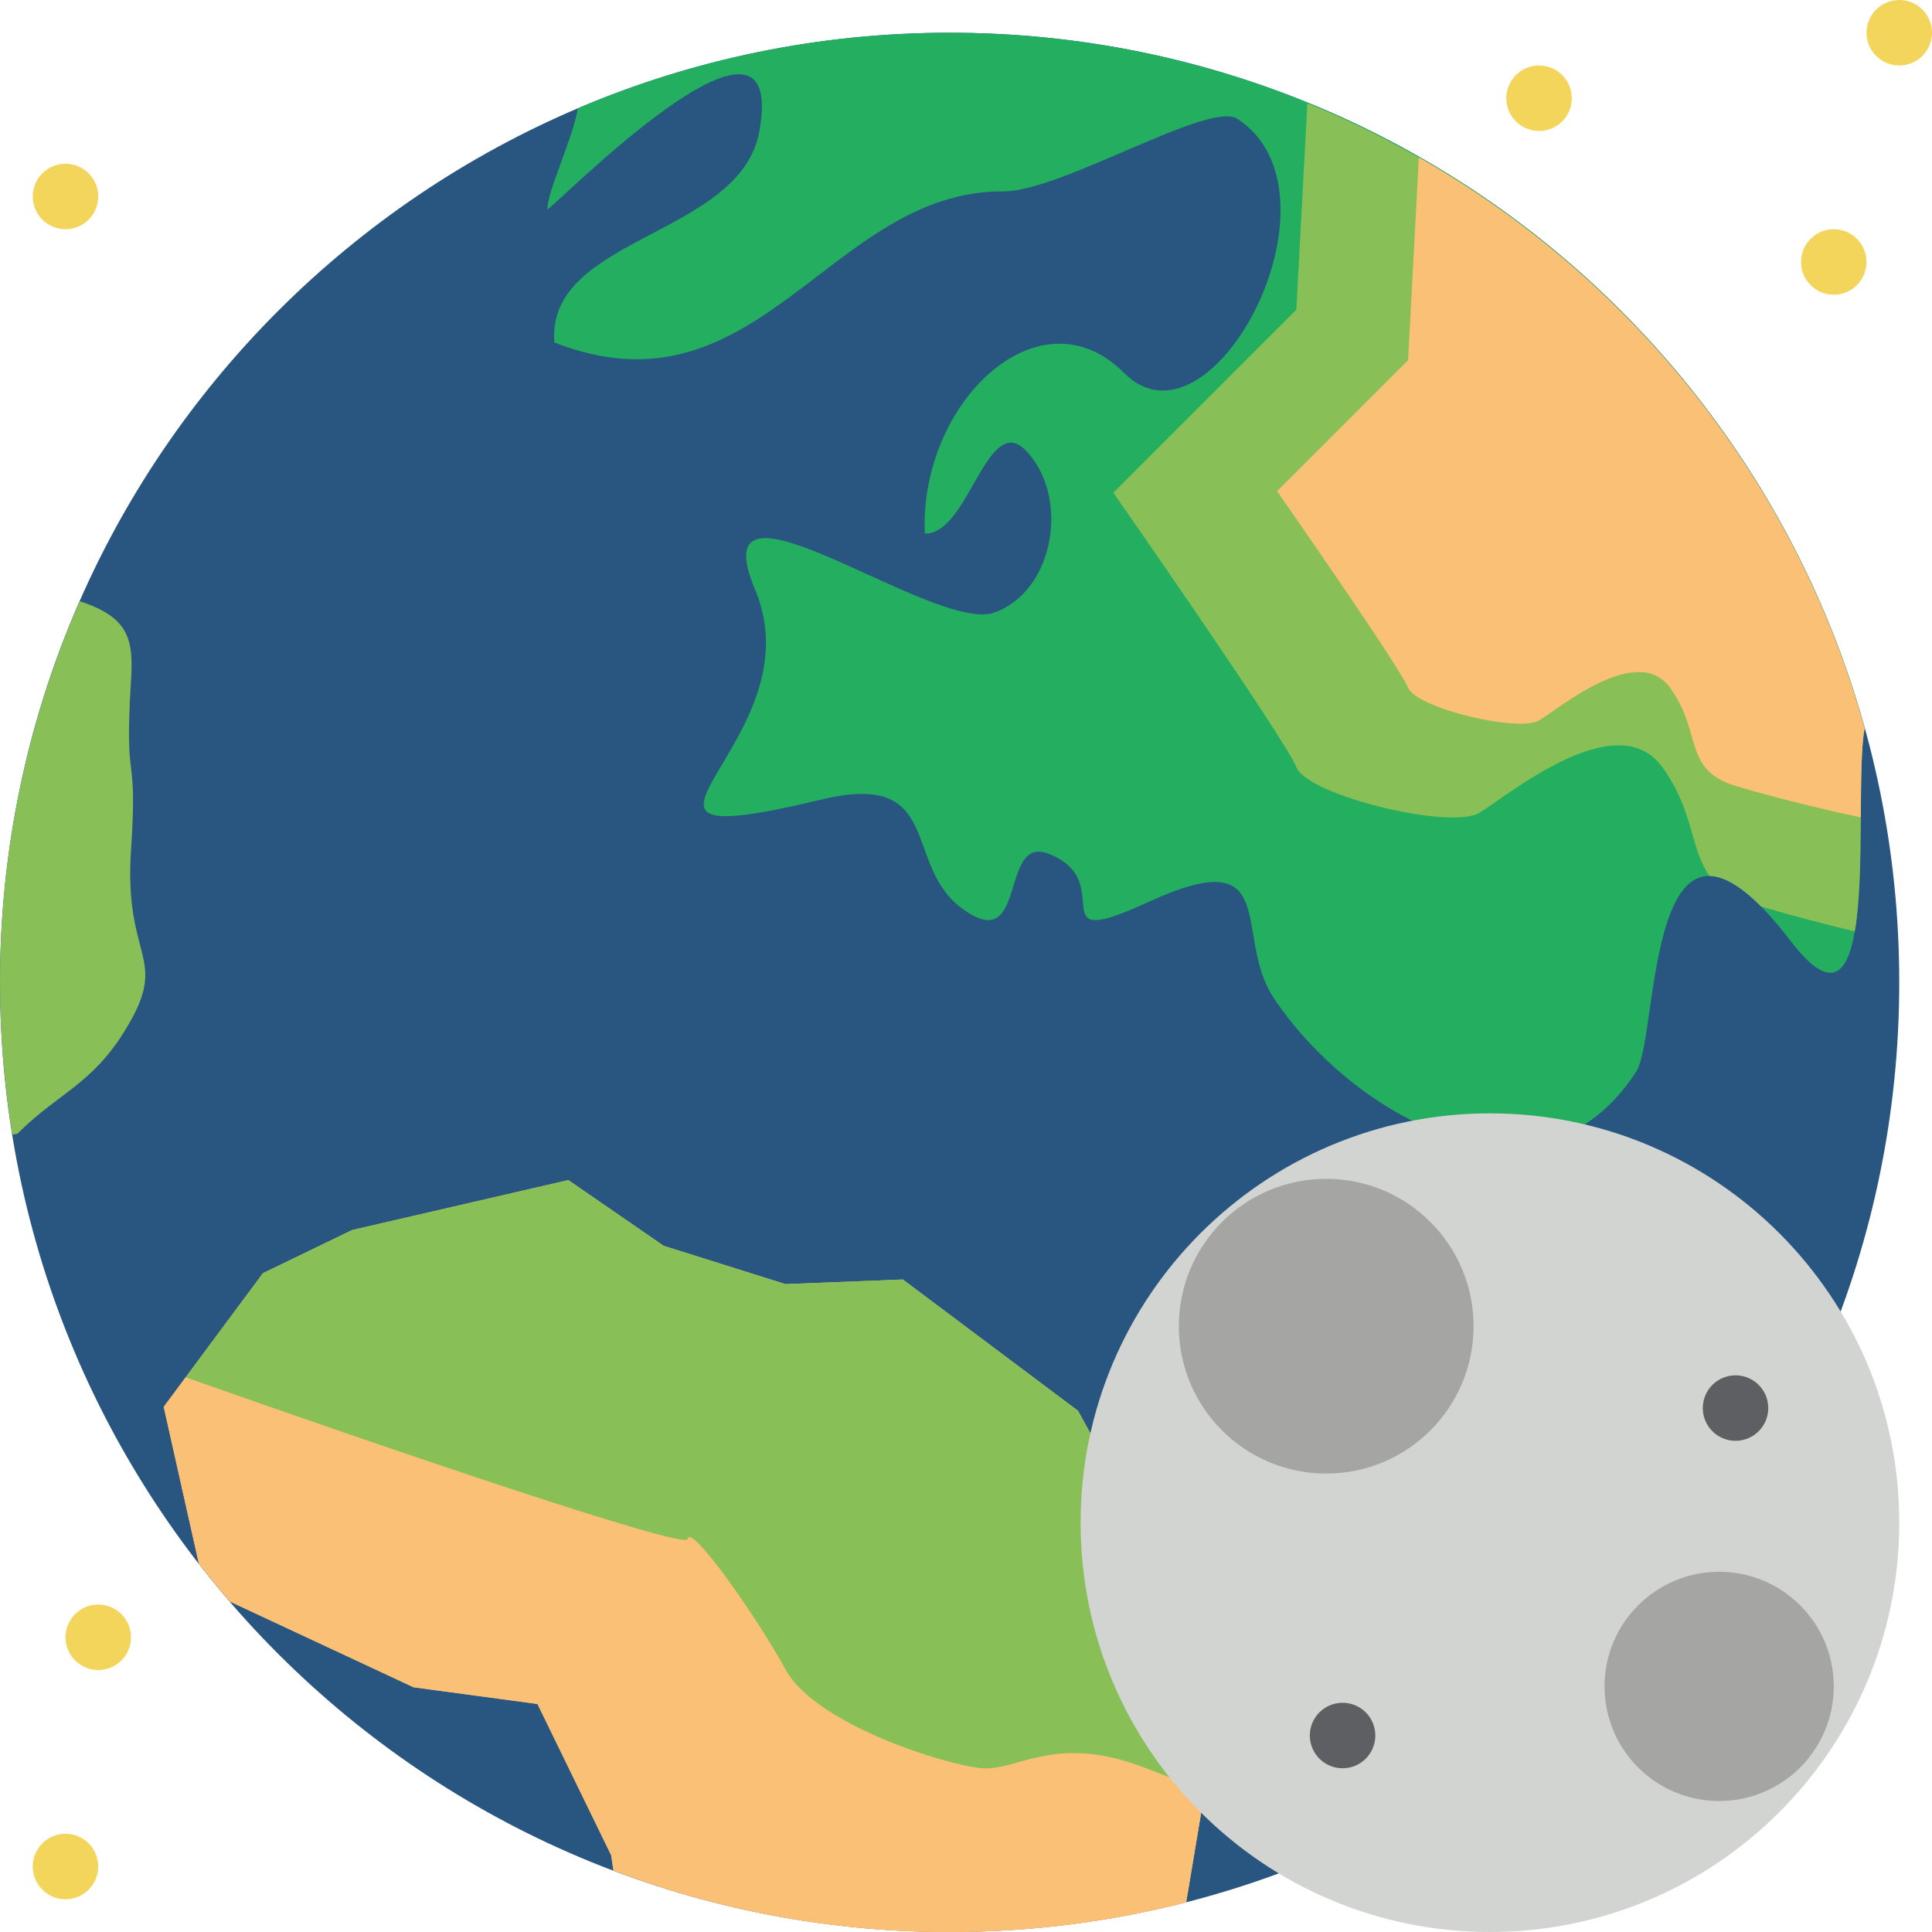
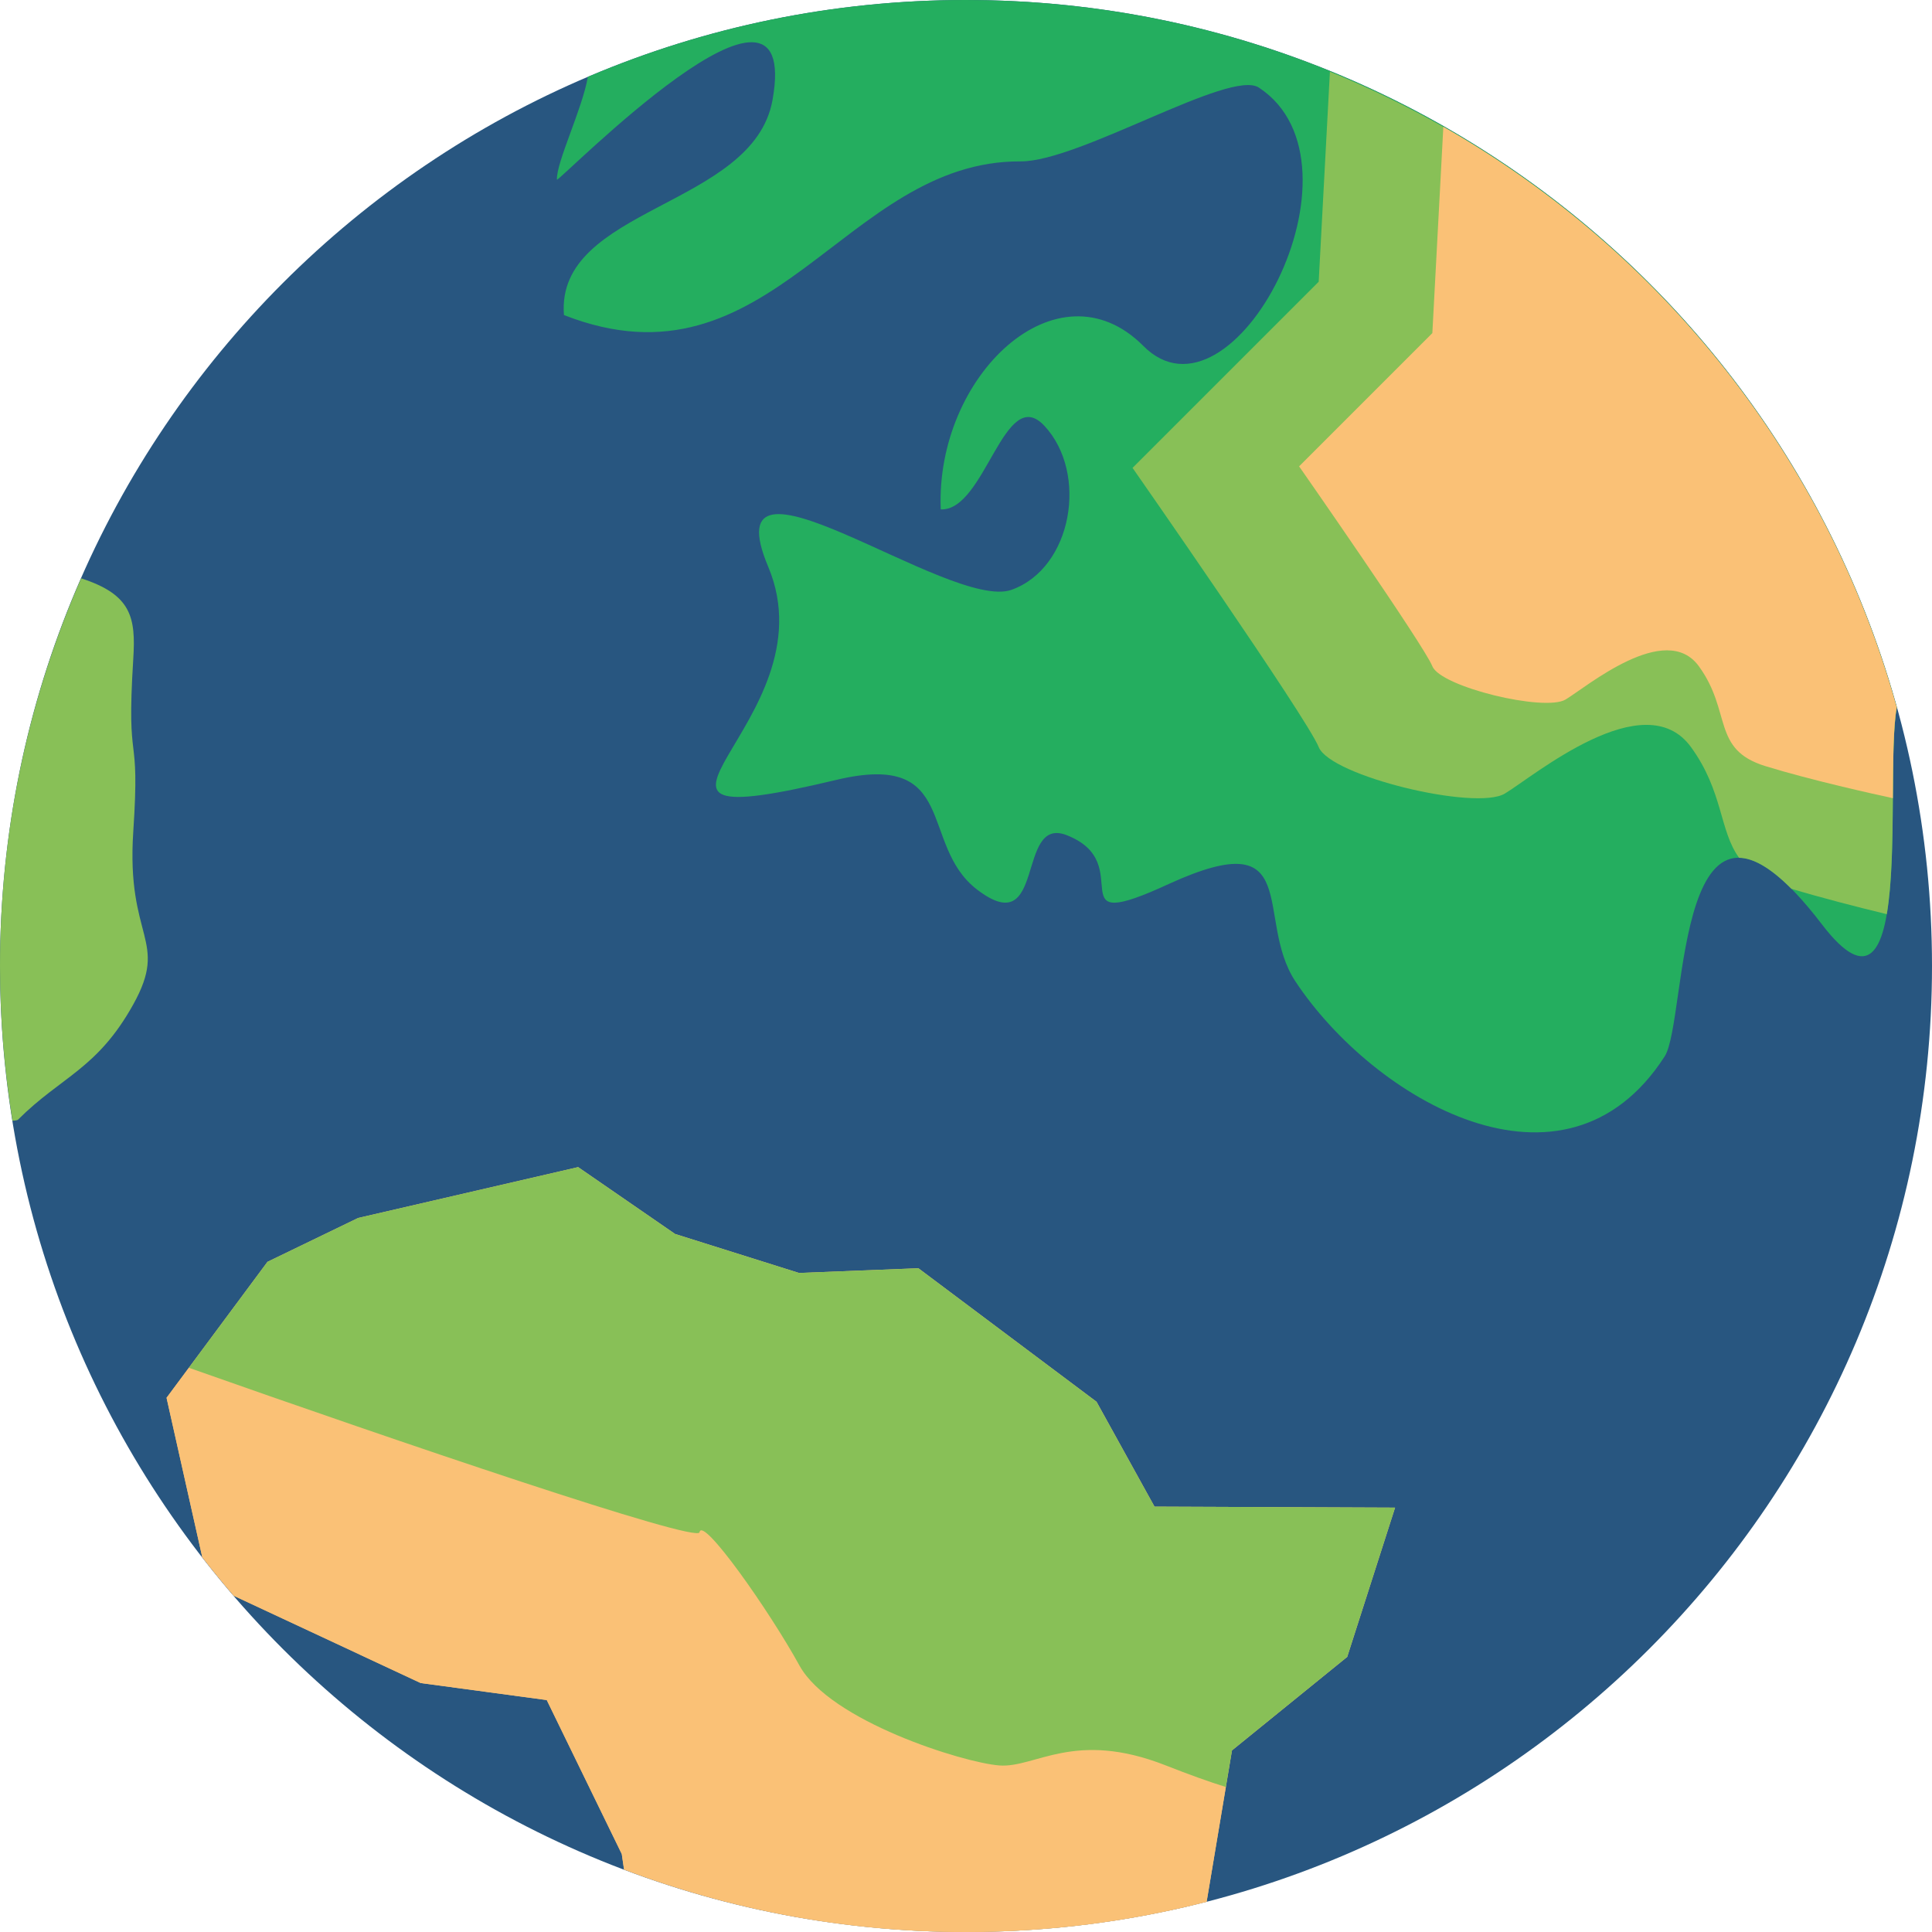
- <svg xmlns="http://www.w3.org/2000/svg" version="1.1" id="Capa_1" x="0px" y="0px" viewBox="0 0 59 59" style="enable-background:new 0 0 59 59;" xml:space="preserve">
+ <svg xmlns="http://www.w3.org/2000/svg" version="1.1" id="Capa_1" x="0px" y="0px" viewBox="0 0 58 58" style="enable-background:new 0 0 58 58;" xml:space="preserve">
  <g>
-     <circle style="fill:#285680;" cx="29" cy="30" r="29" />
+     <circle style="fill:#285680;" cx="29" cy="29" r="29" />
    <g>
-       <path style="fill:#24AE5F;" d="M29,1c-4.03,0-7.866,0.823-11.353,2.308c-0.159,0.949-0.952,2.57-0.928,3.087    c0.112,0.022,7.373-7.4,6.472-2.39c-0.581,3.225-6.517,3.206-6.262,6.453c6.236,2.445,8.411-4.642,13.708-4.613    c1.767,0.01,6.292-2.784,7.155-2.215c3.496,2.303-0.799,10.467-3.474,7.75c-2.572-2.572-6.242,0.901-6.077,4.912    c1.337,0.06,1.908-3.796,3.11-2.51c1.324,1.417,0.846,4.27-0.986,4.925c-1.844,0.659-9.077-4.89-7.3-0.684    c1.954,4.668-5.854,8.275,2.028,6.393c3.716-0.891,2.481,1.937,4.234,3.286c2.088,1.603,1.164-2.214,2.686-1.633    c2.215,0.857-0.381,3.065,3.088,1.462c4.069-1.856,2.54,1.038,3.786,2.93c2.336,3.532,8.077,6.922,11.086,2.254    c0.709-1.101,0.254-9.807,4.72-3.967c2.836,3.71,1.863-4.383,2.247-6.509C53.547,9.993,42.327,1,29,1z" />
+       <path style="fill:#24AE5F;" d="M29,0c-4.03,0-7.866,0.823-11.353,2.308c-0.159,0.949-0.952,2.57-0.928,3.087    c0.112,0.022,7.373-7.4,6.472-2.39C22.61,6.23,16.675,6.211,16.93,9.458c6.236,2.445,8.411-4.642,13.708-4.613    c1.767,0.01,6.292-2.784,7.155-2.215c3.496,2.303-0.799,10.467-3.474,7.75c-2.572-2.572-6.242,0.901-6.077,4.912    c1.337,0.06,1.908-3.796,3.11-2.51c1.324,1.417,0.846,4.27-0.986,4.925c-1.844,0.659-9.077-4.89-7.3-0.684    c1.954,4.668-5.854,8.275,2.028,6.393c3.716-0.891,2.481,1.937,4.234,3.286c2.088,1.603,1.164-2.214,2.686-1.633    c2.215,0.857-0.381,3.065,3.088,1.462c4.069-1.856,2.54,1.038,3.786,2.93c2.336,3.532,8.077,6.922,11.086,2.254    c0.709-1.101,0.254-9.807,4.72-3.967c2.836,3.71,1.863-4.383,2.247-6.509C53.547,8.993,42.327,0,29,0z" />
    </g>
-     <path style="fill:#FAC176;" d="M32.919,43.082l-5.348-4.008l-3.585,0.141l-3.719-1.17l-2.911-2.007l-6.603,1.526L8.03,38.881   L5,42.963l1.072,4.784c0.306,0.395,0.623,0.782,0.949,1.161l5.608,2.618l3.785,0.511l2.252,4.622l0.068,0.465   C21.926,58.333,25.385,59,29,59c2.494,0,4.914-0.315,7.224-0.908l0.761-4.544l3.459-2.807l1.437-4.481l-7.222-0.03L32.919,43.082z" />
-     <path style="fill:#88C057;" d="M0.375,34.647c0.138-0.012,0.156-0.024,0.168-0.036c1.297-1.296,2.377-1.513,3.458-3.458   c1.081-1.945-0.216-1.945,0-5.187c0.216-3.242-0.216-1.729,0-5.187c0.078-1.244-0.053-1.928-1.565-2.417C0.873,21.926,0,25.86,0,30   C0,31.582,0.131,33.133,0.375,34.647z" />
-     <path style="fill:#FAC176;" d="M30,54c-1.083-0.083-5.083-1.333-6-3c-0.917-1.667-2.917-4.5-3-4   c-0.057,0.34-9.111-2.743-15.331-4.938L5,42.963l1.072,4.784c0.306,0.395,0.623,0.782,0.949,1.161l5.608,2.618l3.785,0.511   l2.252,4.622l0.068,0.465C21.926,58.333,25.385,59,29,59c2.494,0,4.914-0.315,7.224-0.908l0.577-3.445   C36.292,54.488,35.705,54.278,35,54C32.25,52.917,31.083,54.083,30,54z" />
-     <path style="fill:#88C057;" d="M40.444,50.741l1.437-4.481l-7.222-0.03l-1.741-3.148l-5.348-4.008l-3.585,0.141l-3.719-1.17   l-2.911-2.007l-6.603,1.526L8.03,38.881l-2.361,3.18C11.889,44.257,20.943,47.34,21,47c0.083-0.5,2.083,2.333,3,4   c0.917,1.667,4.917,2.917,6,3c1.083,0.083,2.25-1.083,5,0c0.705,0.278,1.292,0.488,1.801,0.647l0.184-1.099L40.444,50.741z" />
-     <path style="fill:#88C057;" d="M39.925,3.153c-0.194,3.66-0.337,6.305-0.337,6.305L34,15.046c0,0,5.238,7.508,5.588,8.381   c0.349,0.873,4.714,1.921,5.588,1.397c0.873-0.524,4.191-3.318,5.588-1.397c0.972,1.337,0.847,2.504,1.445,3.325   c0.412,0.006,0.927,0.283,1.569,0.93c0.908,0.272,1.943,0.539,2.865,0.762c0.306-1.79,0.079-4.983,0.299-6.205   C54.532,13.549,48.172,6.516,39.925,3.153z" />
-     <path style="fill:#FAC176;" d="M43.33,4.806C43.148,8.26,43,11,43,11l-4,4c0,0,3.75,5.375,4,6s3.375,1.375,4,1s3-2.375,4-1   s0.375,2.5,2,3c1.373,0.423,3.267,0.842,3.825,0.962c0.008-1.112,0.011-2.141,0.116-2.723C54.876,14.787,49.903,8.555,43.33,4.806z   " />
-     <circle style="fill:#F3D55B;" cx="2" cy="6" r="1" />
-     <circle style="fill:#F3D55B;" cx="58" cy="1" r="1" />
-     <circle style="fill:#F3D55B;" cx="3" cy="50" r="1" />
-     <circle style="fill:#F3D55B;" cx="2" cy="57" r="1" />
-     <circle style="fill:#F3D55B;" cx="56" cy="8" r="1" />
-     <circle style="fill:#F3D55B;" cx="47" cy="3" r="1" />
-     <circle style="fill:#D1D4D1;" cx="45.5" cy="46.5" r="12.5" />
-     <circle style="fill:#A5A5A4;" cx="52.5" cy="51.5" r="3.5" />
-     <circle style="fill:#A5A5A4;" cx="40.5" cy="40.5" r="4.5" />
-     <circle style="fill:#5E5F62;" cx="41" cy="53" r="1" />
-     <circle style="fill:#5E5F62;" cx="53" cy="43" r="1" />
+     <path style="fill:#FAC176;" d="M32.919,42.082l-5.348-4.008l-3.585,0.141l-3.719-1.17l-2.911-2.007l-6.603,1.526L8.03,37.881   L5,41.963l1.072,4.784c0.306,0.395,0.623,0.782,0.949,1.161l5.608,2.618l3.785,0.511l2.252,4.622l0.068,0.465   C21.926,57.333,25.385,58,29,58c2.494,0,4.914-0.315,7.224-0.908l0.761-4.544l3.459-2.807l1.437-4.481l-7.222-0.03L32.919,42.082z" />
+     <path style="fill:#88C057;" d="M0.375,33.647c0.138-0.012,0.156-0.024,0.168-0.036c1.297-1.296,2.377-1.513,3.458-3.458   c1.081-1.945-0.216-1.945,0-5.187c0.216-3.242-0.216-1.729,0-5.187c0.078-1.244-0.053-1.928-1.565-2.417C0.873,20.926,0,24.86,0,29   C0,30.582,0.131,32.133,0.375,33.647z" />
+     <path style="fill:#FAC176;" d="M30,53c-1.083-0.083-5.083-1.333-6-3c-0.917-1.667-2.917-4.5-3-4   c-0.057,0.34-9.111-2.743-15.331-4.938L5,41.963l1.072,4.784c0.306,0.395,0.623,0.782,0.949,1.161l5.608,2.618l3.785,0.511   l2.252,4.622l0.068,0.465C21.926,57.333,25.385,58,29,58c2.494,0,4.914-0.315,7.224-0.908l0.577-3.445   C36.292,53.488,35.705,53.278,35,53C32.25,51.917,31.083,53.083,30,53z" />
+     <path style="fill:#88C057;" d="M40.444,49.741l1.437-4.481l-7.222-0.03l-1.741-3.148l-5.348-4.008l-3.585,0.141l-3.719-1.17   l-2.911-2.007l-6.603,1.526L8.03,37.881l-2.361,3.18C11.889,43.257,20.943,46.34,21,46c0.083-0.5,2.083,2.333,3,4   c0.917,1.667,4.917,2.917,6,3c1.083,0.083,2.25-1.083,5,0c0.705,0.278,1.292,0.488,1.801,0.647l0.184-1.099L40.444,49.741z" />
+     <path style="fill:#88C057;" d="M39.925,2.153c-0.194,3.66-0.337,6.305-0.337,6.305L34,14.046c0,0,5.238,7.508,5.588,8.381   c0.349,0.873,4.714,1.921,5.588,1.397c0.873-0.524,4.191-3.318,5.588-1.397c0.972,1.337,0.847,2.504,1.445,3.325   c0.412,0.006,0.927,0.283,1.569,0.93c0.908,0.272,1.943,0.539,2.865,0.762c0.306-1.79,0.079-4.983,0.299-6.205   C54.532,12.549,48.172,5.516,39.925,2.153z" />
+     <path style="fill:#FAC176;" d="M43.33,3.806C43.148,7.26,43,10,43,10l-4,4c0,0,3.75,5.375,4,6s3.375,1.375,4,1s3-2.375,4-1   s0.375,2.5,2,3c1.373,0.423,3.267,0.842,3.825,0.962c0.008-1.112,0.011-2.141,0.116-2.723C54.876,13.787,49.903,7.555,43.33,3.806z   " />
  </g>
  <g>
</g>
  <g>
</g>
  <g>
</g>
  <g>
</g>
  <g>
</g>
  <g>
</g>
  <g>
</g>
  <g>
</g>
  <g>
</g>
  <g>
</g>
  <g>
</g>
  <g>
</g>
  <g>
</g>
  <g>
</g>
  <g>
</g>
</svg>
